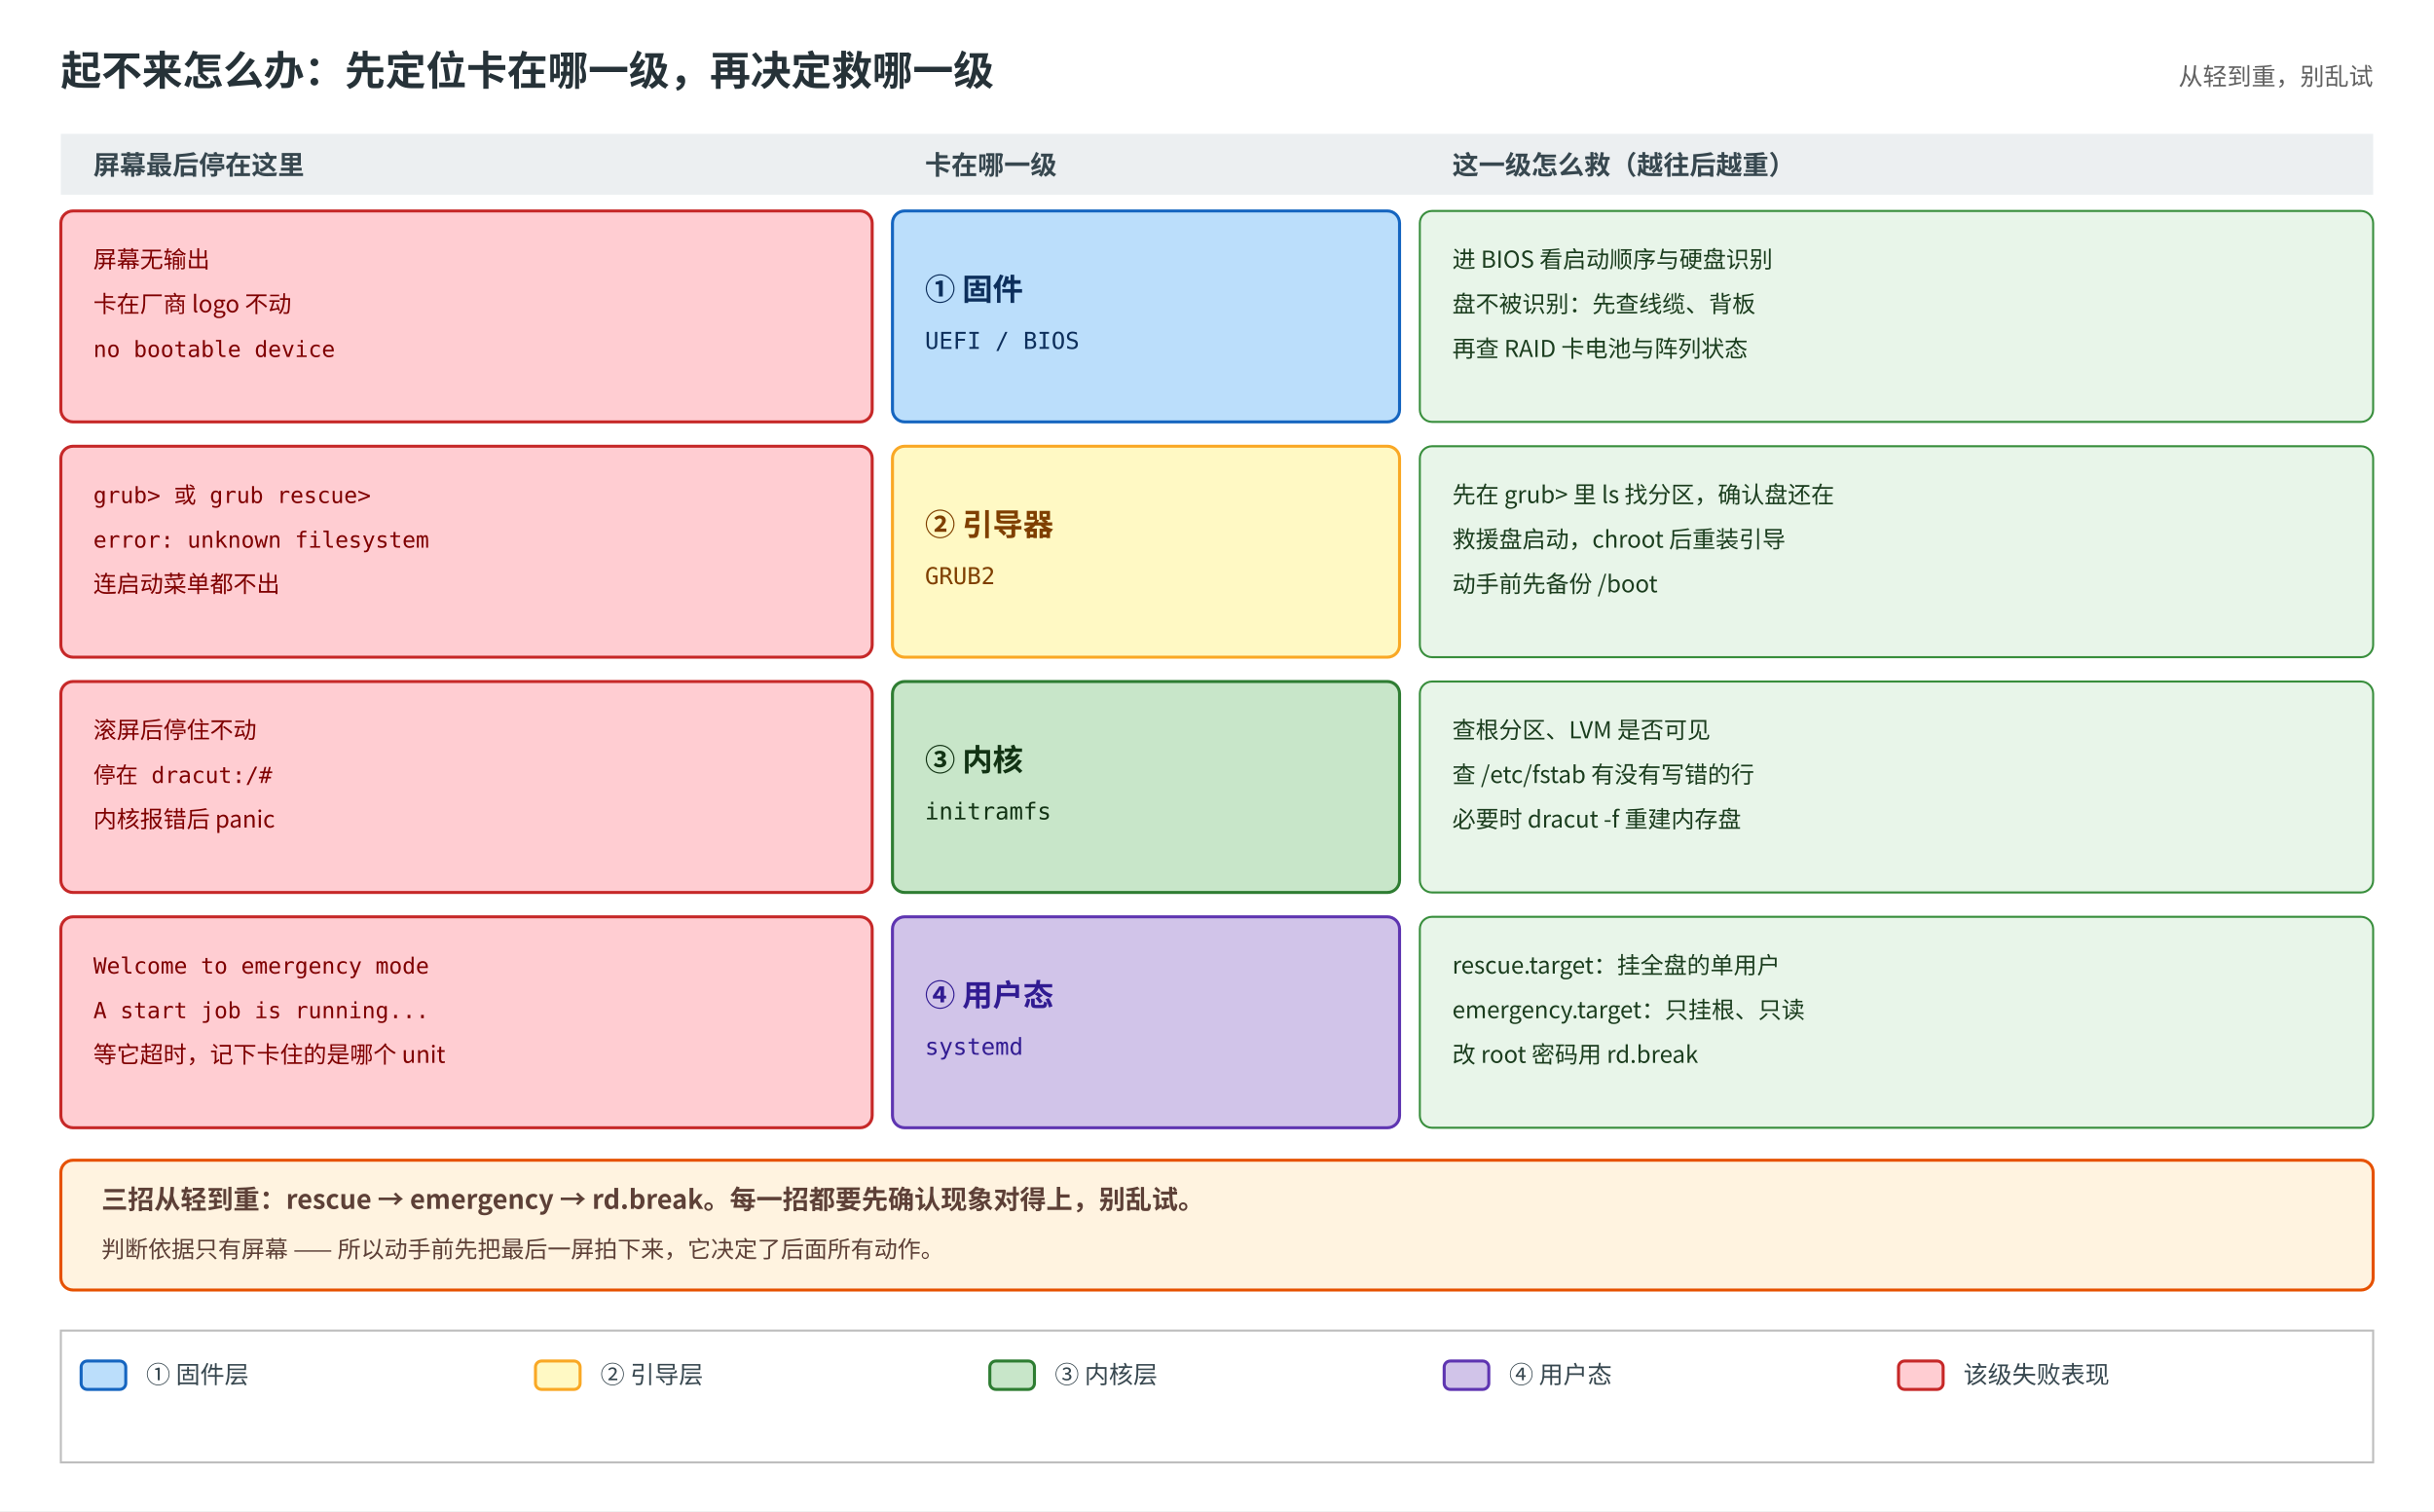
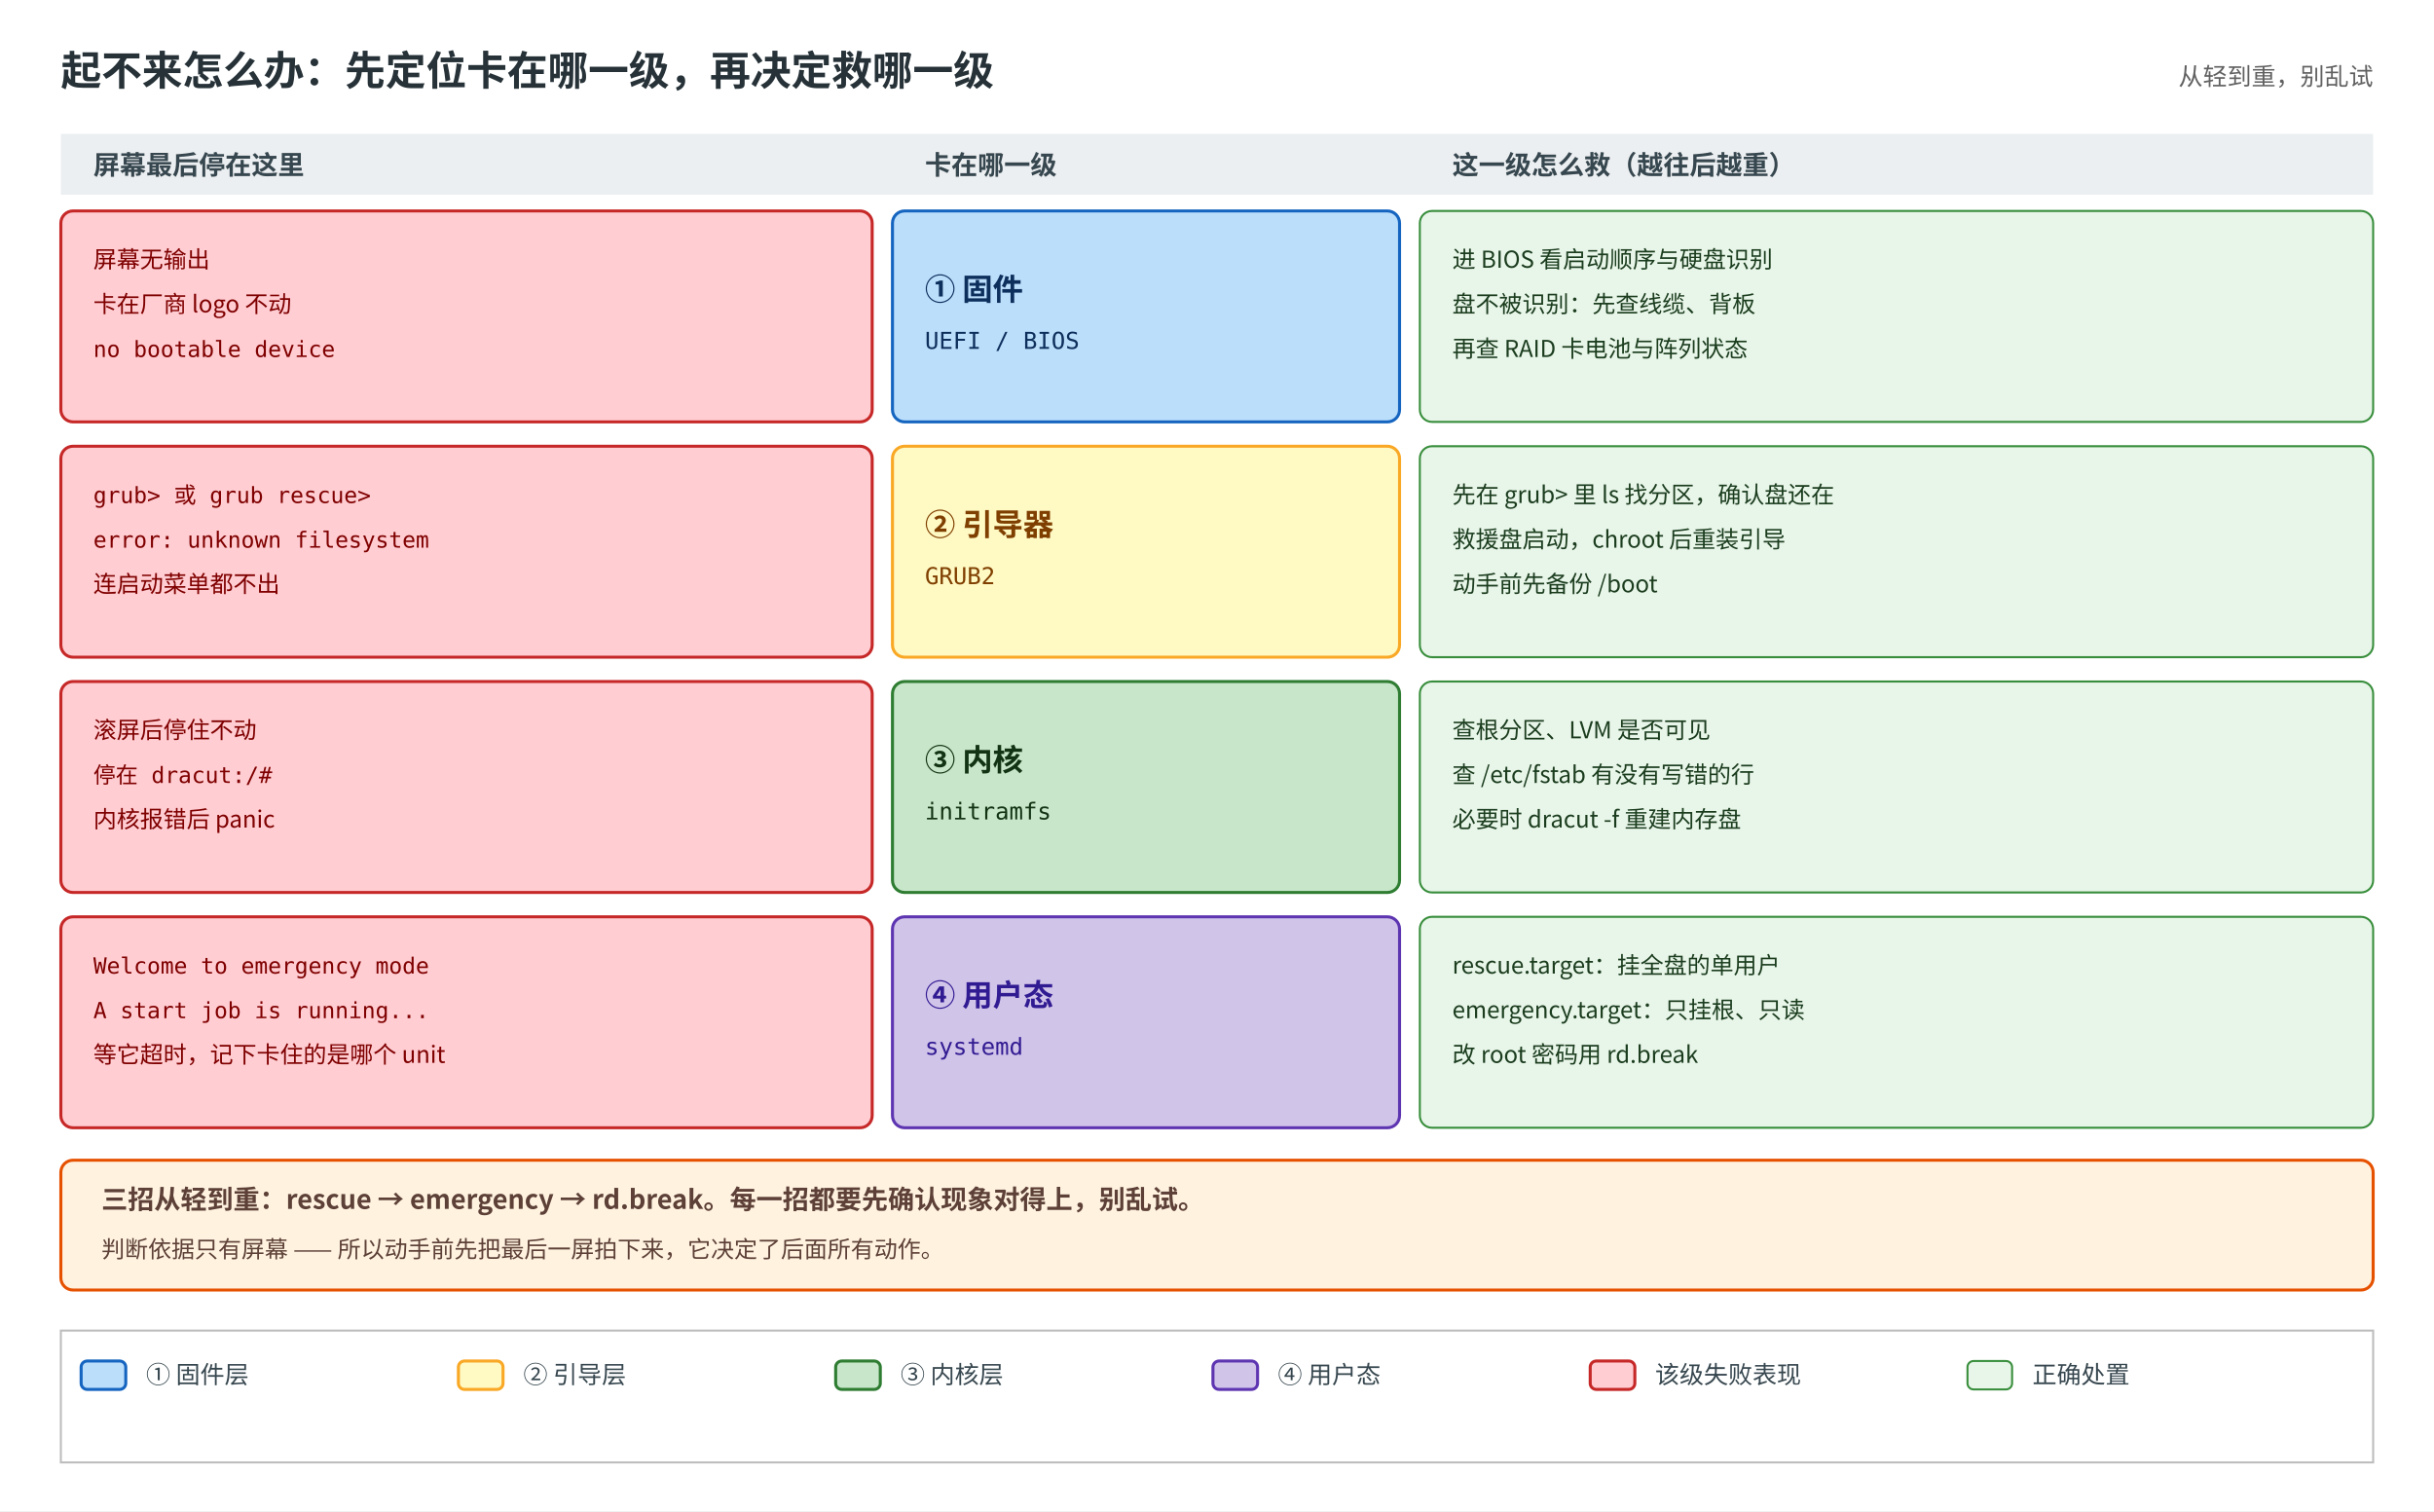
<svg xmlns="http://www.w3.org/2000/svg" viewBox="0 0 1200 745" font-family="'Microsoft YaHei','PingFang SC','Noto Sans CJK SC',sans-serif">
  <rect x="0" y="0" width="1200" height="745" fill="#ffffff" />
  <text x="30" y="42" font-size="20" font-weight="bold" fill="#263238">起不来怎么办：先定位卡在哪一级，再决定救哪一级</text>
  <text x="1170" y="42" font-size="12" fill="#616161" text-anchor="end">从轻到重，别乱试</text>
  <rect x="30" y="66" width="1140" height="30" fill="#eceff1" />
  <text x="46" y="86" font-size="13" font-weight="bold" fill="#37474f">屏幕最后停在这里</text>
  <text x="456" y="86" font-size="13" font-weight="bold" fill="#37474f">卡在哪一级</text>
  <text x="716" y="86" font-size="13" font-weight="bold" fill="#37474f">这一级怎么救（越往后越重）</text>
  <rect x="30" y="104" width="400" height="104" rx="6" fill="#ffcdd2" stroke="#c62828" stroke-width="1.5" />
  <text x="46" y="132" font-size="11.5" fill="#7f0000">屏幕无输出</text>
  <text x="46" y="154" font-size="11.5" fill="#7f0000">卡在厂商 logo 不动</text>
  <text x="46" y="176" font-size="11" fill="#7f0000" font-family="ui-monospace,Menlo,Consolas,monospace">no bootable device</text>
  <rect x="440" y="104" width="250" height="104" rx="6" fill="#bbdefb" stroke="#1565c0" stroke-width="1.5" />
  <text x="456" y="148" font-size="15" font-weight="bold" fill="#0d2f5c">① 固件</text>
  <text x="456" y="172" font-size="11.5" fill="#0d2f5c" font-family="ui-monospace,Menlo,Consolas,monospace">UEFI / BIOS</text>
  <rect x="700" y="104" width="470" height="104" rx="6" fill="#e8f5e9" stroke="#388e3c" stroke-width="1" />
  <text x="716" y="132" font-size="11.5" fill="#1b3d1e">进 BIOS 看启动顺序与硬盘识别</text>
  <text x="716" y="154" font-size="11.5" fill="#1b3d1e">盘不被识别：先查线缆、背板</text>
  <text x="716" y="176" font-size="11.5" fill="#1b3d1e">再查 RAID 卡电池与阵列状态</text>
  <rect x="30" y="220" width="400" height="104" rx="6" fill="#ffcdd2" stroke="#c62828" stroke-width="1.5" />
  <text x="46" y="248" font-size="11" fill="#7f0000" font-family="ui-monospace,Menlo,Consolas,monospace">grub&gt; <tspan font-family="Microsoft YaHei,PingFang SC,Noto Sans CJK SC,sans-serif">或</tspan> grub rescue&gt;</text>
  <text x="46" y="270" font-size="11" fill="#7f0000" font-family="ui-monospace,Menlo,Consolas,monospace">error: unknown filesystem</text>
  <text x="46" y="292" font-size="11.5" fill="#7f0000">连启动菜单都不出</text>
  <rect x="440" y="220" width="250" height="104" rx="6" fill="#fff9c4" stroke="#f9a825" stroke-width="1.5" />
  <text x="456" y="264" font-size="15" font-weight="bold" fill="#7f3f00">② 引导器</text>
  <text x="456" y="288" font-size="11.5" fill="#7f3f00" font-family="ui-monospace,Menlo,Consolas,monospace">GRUB2</text>
  <rect x="700" y="220" width="470" height="104" rx="6" fill="#e8f5e9" stroke="#388e3c" stroke-width="1" />
  <text x="716" y="248" font-size="11.5" fill="#1b3d1e">先在 grub&gt; 里 ls 找分区，确认盘还在</text>
  <text x="716" y="270" font-size="11.5" fill="#1b3d1e">救援盘启动，chroot 后重装引导</text>
  <text x="716" y="292" font-size="11.5" fill="#1b3d1e">动手前先备份 /boot</text>
  <rect x="30" y="336" width="400" height="104" rx="6" fill="#ffcdd2" stroke="#c62828" stroke-width="1.5" />
  <text x="46" y="364" font-size="11.5" fill="#7f0000">滚屏后停住不动</text>
  <text x="46" y="386" font-size="11" fill="#7f0000" font-family="ui-monospace,Menlo,Consolas,monospace">
    <tspan font-family="Microsoft YaHei,PingFang SC,Noto Sans CJK SC,sans-serif">停在</tspan> dracut:/#</text>
  <text x="46" y="408" font-size="11.5" fill="#7f0000">内核报错后 panic</text>
  <rect x="440" y="336" width="250" height="104" rx="6" fill="#c8e6c9" stroke="#2e7d32" stroke-width="1.5" />
  <text x="456" y="380" font-size="15" font-weight="bold" fill="#123314">③ 内核</text>
  <text x="456" y="404" font-size="11.5" fill="#123314" font-family="ui-monospace,Menlo,Consolas,monospace">initramfs</text>
  <rect x="700" y="336" width="470" height="104" rx="6" fill="#e8f5e9" stroke="#388e3c" stroke-width="1" />
  <text x="716" y="364" font-size="11.5" fill="#1b3d1e">查根分区、LVM 是否可见</text>
  <text x="716" y="386" font-size="11.5" fill="#1b3d1e">查 /etc/fstab 有没有写错的行</text>
  <text x="716" y="408" font-size="11.5" fill="#1b3d1e">必要时 dracut -f 重建内存盘</text>
  <rect x="30" y="452" width="400" height="104" rx="6" fill="#ffcdd2" stroke="#c62828" stroke-width="1.5" />
  <text x="46" y="480" font-size="11" fill="#7f0000" font-family="ui-monospace,Menlo,Consolas,monospace">Welcome to emergency mode</text>
  <text x="46" y="502" font-size="11" fill="#7f0000" font-family="ui-monospace,Menlo,Consolas,monospace">A start job is running...</text>
  <text x="46" y="524" font-size="11.5" fill="#7f0000">等它超时，记下卡住的是哪个 unit</text>
  <rect x="440" y="452" width="250" height="104" rx="6" fill="#d1c4e9" stroke="#5e35b1" stroke-width="1.5" />
  <text x="456" y="496" font-size="15" font-weight="bold" fill="#311b92">④ 用户态</text>
  <text x="456" y="520" font-size="11.5" fill="#311b92" font-family="ui-monospace,Menlo,Consolas,monospace">systemd</text>
  <rect x="700" y="452" width="470" height="104" rx="6" fill="#e8f5e9" stroke="#388e3c" stroke-width="1" />
  <text x="716" y="480" font-size="11.5" fill="#1b3d1e">rescue.target：挂全盘的单用户</text>
  <text x="716" y="502" font-size="11.5" fill="#1b3d1e">emergency.target：只挂根、只读</text>
  <text x="716" y="524" font-size="11.5" fill="#1b3d1e">改 root 密码用 rd.break</text>
  <rect x="30" y="572" width="1140" height="64" rx="6" fill="#fff3e0" stroke="#e65100" stroke-width="1.5" />
  <text x="50" y="596" font-size="13" font-weight="bold" fill="#5d4037">三招从轻到重：rescue → emergency → rd.break。每一招都要先确认现象对得上，别乱试。</text>
  <text x="50" y="620" font-size="11.5" fill="#5d4037">判断依据只有屏幕 —— 所以动手前先把最后一屏拍下来，它决定了后面所有动作。</text>
  <rect x="30" y="656" width="1140" height="65" fill="#ffffff" stroke="#bdbdbd" stroke-width="1" />
  <rect x="40" y="671" width="22" height="14" rx="3" fill="#bbdefb" stroke="#1565c0" stroke-width="1.5" />
  <text x="72" y="682" font-size="12" fill="#37474f">① 固件层</text>
-   <rect x="264" y="671" width="22" height="14" rx="3" fill="#fff9c4" stroke="#f9a825" stroke-width="1.5" />
-   <text x="296" y="682" font-size="12" fill="#37474f">② 引导层</text>
-   <rect x="488" y="671" width="22" height="14" rx="3" fill="#c8e6c9" stroke="#2e7d32" stroke-width="1.5" />
-   <text x="520" y="682" font-size="12" fill="#37474f">③ 内核层</text>
-   <rect x="712" y="671" width="22" height="14" rx="3" fill="#d1c4e9" stroke="#5e35b1" stroke-width="1.5" />
-   <text x="744" y="682" font-size="12" fill="#37474f">④ 用户态</text>
-   <rect x="936" y="671" width="22" height="14" rx="3" fill="#ffcdd2" stroke="#c62828" stroke-width="1.5" />
-   <text x="968" y="682" font-size="12" fill="#37474f">该级失败表现</text>
+   <rect x="226" y="671" width="22" height="14" rx="3" fill="#fff9c4" stroke="#f9a825" stroke-width="1.5" />
+   <text x="258" y="682" font-size="12" fill="#37474f">② 引导层</text>
+   <rect x="412" y="671" width="22" height="14" rx="3" fill="#c8e6c9" stroke="#2e7d32" stroke-width="1.5" />
+   <text x="444" y="682" font-size="12" fill="#37474f">③ 内核层</text>
+   <rect x="598" y="671" width="22" height="14" rx="3" fill="#d1c4e9" stroke="#5e35b1" stroke-width="1.5" />
+   <text x="630" y="682" font-size="12" fill="#37474f">④ 用户态</text>
+   <rect x="784" y="671" width="22" height="14" rx="3" fill="#ffcdd2" stroke="#c62828" stroke-width="1.5" />
+   <text x="816" y="682" font-size="12" fill="#37474f">该级失败表现</text>
+   <rect x="970" y="671" width="22" height="14" rx="3" fill="#e8f5e9" stroke="#388e3c" stroke-width="1" />
+   <text x="1002" y="682" font-size="12" fill="#37474f">正确处置</text>
</svg>
